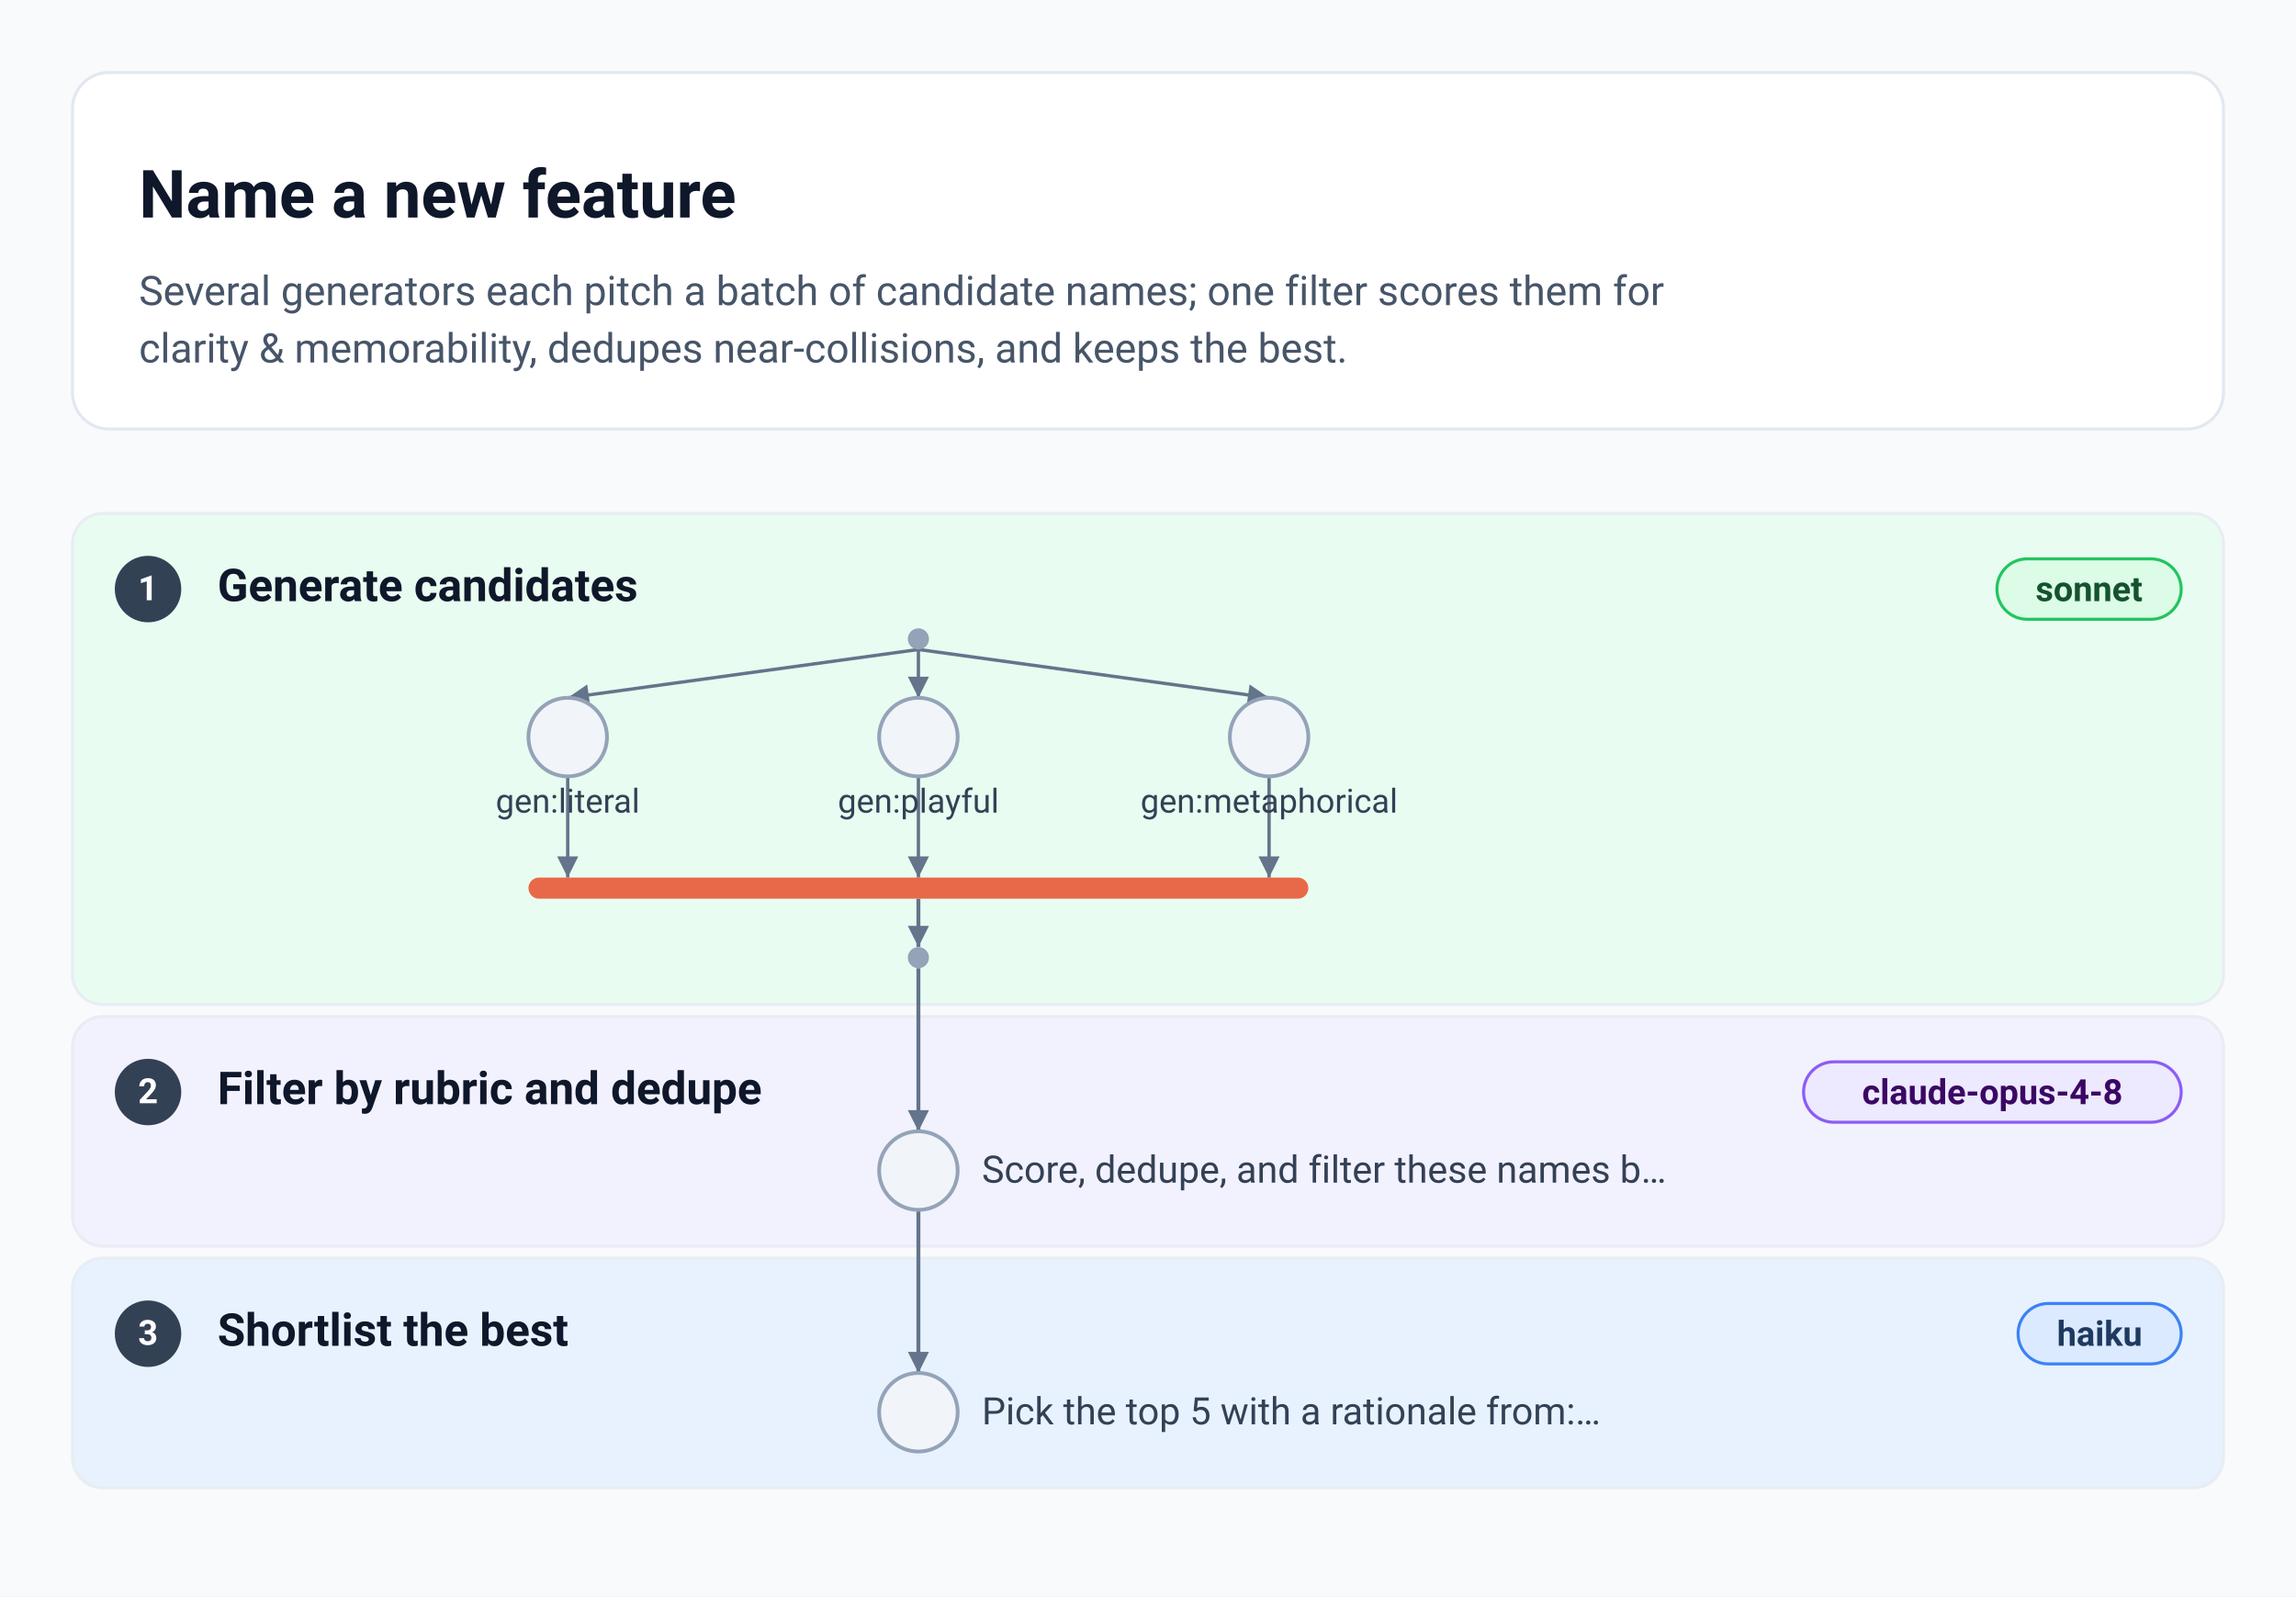
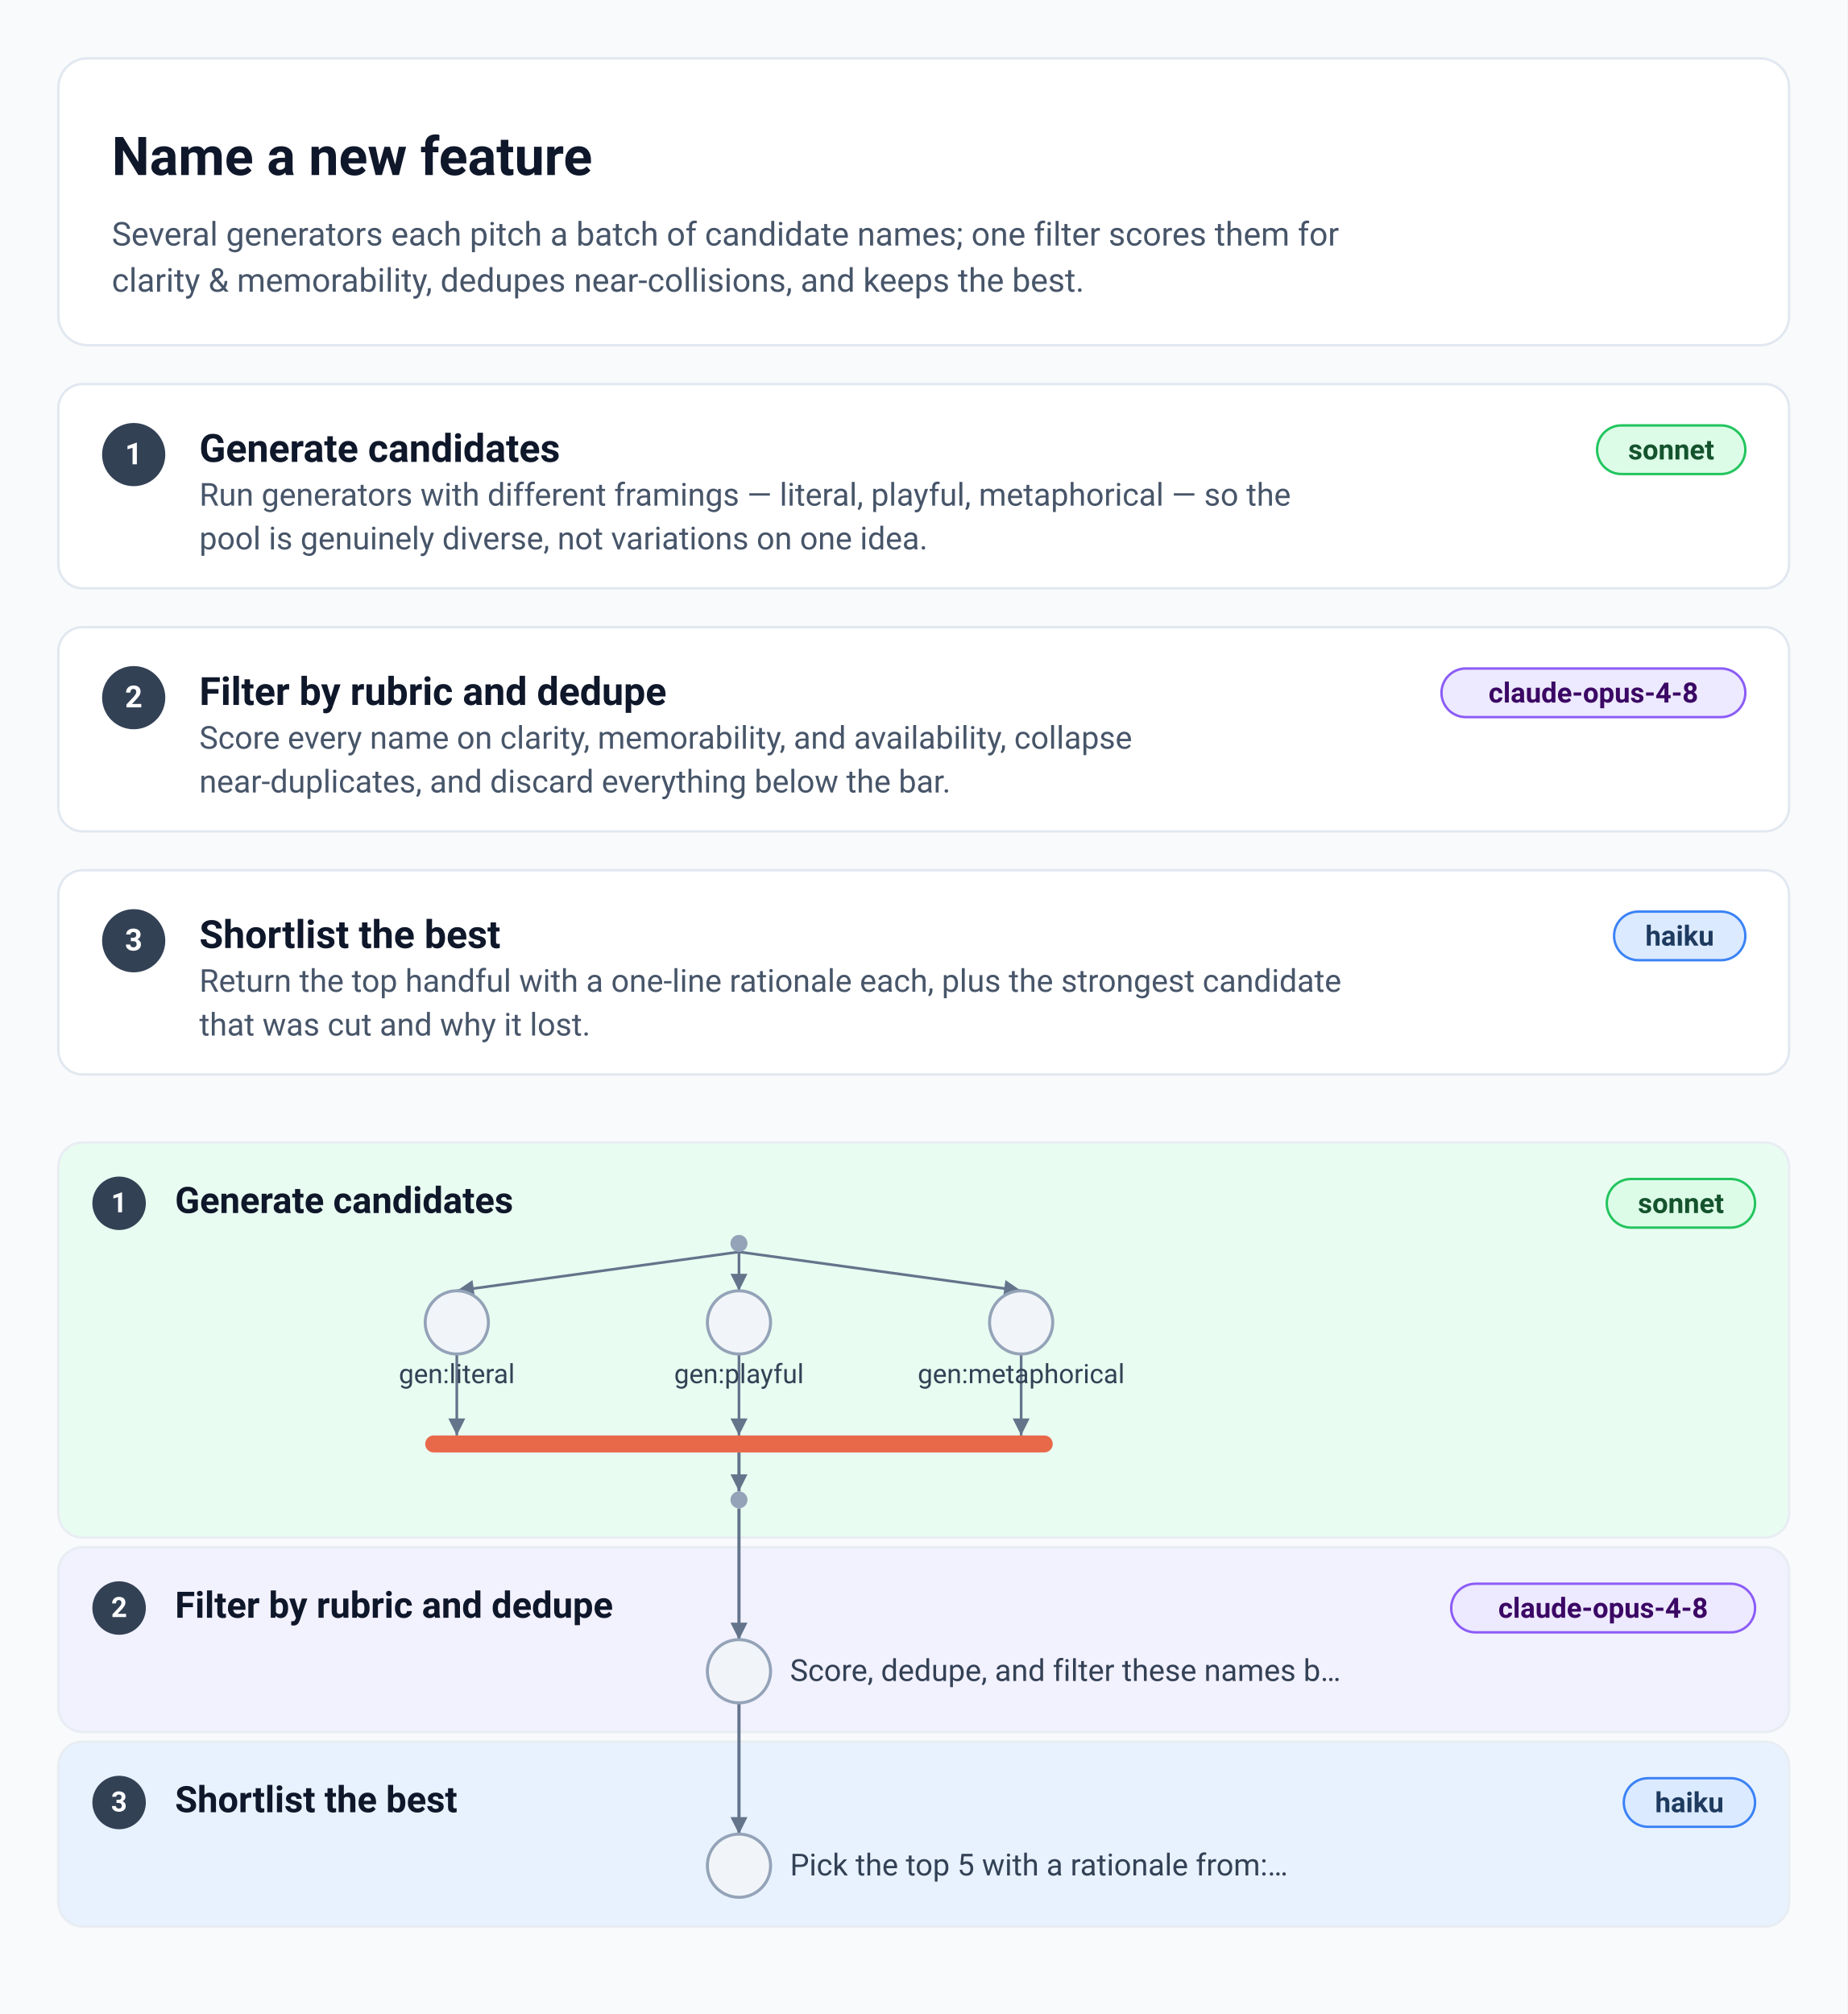
- <svg xmlns="http://www.w3.org/2000/svg" width="760" height="528.5" viewBox="0 0 760 528.5" font-family="-apple-system, BlinkMacSystemFont, 'Segoe UI', Roboto, Helvetica, Arial, sans-serif">
-   <rect width="760" height="528.5" fill="#f8fafc" />
+ <svg xmlns="http://www.w3.org/2000/svg" width="760" height="828.5" viewBox="0 0 760 828.5" font-family="-apple-system, BlinkMacSystemFont, 'Segoe UI', Roboto, Helvetica, Arial, sans-serif">
+   <rect width="760" height="828.5" fill="#f8fafc" />
  <g transform="translate(0 24)">
    <g class="header-card">
      <rect x="24" y="0" width="712" height="118" rx="12" fill="#ffffff" stroke="#e2e8f0" stroke-width="1" />
      <text x="46" y="48" font-size="22" fill="#0f172a" font-weight="700">Name a new feature</text>
      <text x="46" y="77" font-size="13.5" fill="#475569">Several generators each pitch a batch of candidate names; one filter scores them for</text>
      <text x="46" y="96" font-size="13.5" fill="#475569">clarity &amp; memorability, dedupes near-collisions, and keeps the best.</text>
    </g>
  </g>
-   <g class="topology" transform="translate(0 158)">
+   <g transform="translate(0 158)">
+     <g class="phase-card">
+       <rect x="24" y="0" width="712" height="84" rx="10" fill="#ffffff" stroke="#e2e8f0" stroke-width="1" />
+       <circle cx="55" cy="29" r="13" fill="#334155" />
+       <text x="55" y="33" font-size="12.5" fill="#ffffff" font-weight="700" text-anchor="middle">1</text>
+       <text x="82" y="32" font-size="16" fill="#0f172a" font-weight="700">Generate candidates</text>
+       <rect x="657" y="17" width="61" height="20" rx="10" fill="#dcfce7" stroke="#22c55e" stroke-width="1" />
+       <text x="687.5" y="31" font-size="11.5" fill="#14532d" font-weight="600" text-anchor="middle">sonnet</text>
+       <text x="82" y="50" font-size="13" fill="#475569">Run generators with different framings — literal, playful, metaphorical — so the</text>
+       <text x="82" y="68" font-size="13" fill="#475569">pool is genuinely diverse, not variations on one idea.</text>
+     </g>
+   </g>
+   <g transform="translate(0 258)">
+     <g class="phase-card">
+       <rect x="24" y="0" width="712" height="84" rx="10" fill="#ffffff" stroke="#e2e8f0" stroke-width="1" />
+       <circle cx="55" cy="29" r="13" fill="#334155" />
+       <text x="55" y="33" font-size="12.5" fill="#ffffff" font-weight="700" text-anchor="middle">2</text>
+       <text x="82" y="32" font-size="16" fill="#0f172a" font-weight="700">Filter by rubric and dedupe</text>
+       <rect x="593" y="17" width="125" height="20" rx="10" fill="#ede9fe" stroke="#8b5cf6" stroke-width="1" />
+       <text x="655.5" y="31" font-size="11.5" fill="#3b0764" font-weight="600" text-anchor="middle">claude-opus-4-8</text>
+       <text x="82" y="50" font-size="13" fill="#475569">Score every name on clarity, memorability, and availability, collapse</text>
+       <text x="82" y="68" font-size="13" fill="#475569">near-duplicates, and discard everything below the bar.</text>
+     </g>
+   </g>
+   <g transform="translate(0 358)">
+     <g class="phase-card">
+       <rect x="24" y="0" width="712" height="84" rx="10" fill="#ffffff" stroke="#e2e8f0" stroke-width="1" />
+       <circle cx="55" cy="29" r="13" fill="#334155" />
+       <text x="55" y="33" font-size="12.5" fill="#ffffff" font-weight="700" text-anchor="middle">3</text>
+       <text x="82" y="32" font-size="16" fill="#0f172a" font-weight="700">Shortlist the best</text>
+       <rect x="664" y="17" width="54" height="20" rx="10" fill="#dbeafe" stroke="#3b82f6" stroke-width="1" />
+       <text x="691" y="31" font-size="11.5" fill="#1e3a5f" font-weight="600" text-anchor="middle">haiku</text>
+       <text x="82" y="50" font-size="13" fill="#475569">Return the top handful with a one-line rationale each, plus the strongest candidate</text>
+       <text x="82" y="68" font-size="13" fill="#475569">that was cut and why it lost.</text>
+     </g>
+   </g>
+   <g class="topology" transform="translate(0 458)">
    <rect class="swimlane" x="24" y="12" width="712" height="162.5" rx="10" fill="#dcfce7" fill-opacity="0.55" stroke="#e8edf3" stroke-width="1" />
    <rect class="swimlane" x="24" y="178.5" width="712" height="76" rx="10" fill="#ede9fe" fill-opacity="0.55" stroke="#e8edf3" stroke-width="1" />
    <rect class="swimlane" x="24" y="258.5" width="712" height="76" rx="10" fill="#dbeafe" fill-opacity="0.55" stroke="#e8edf3" stroke-width="1" />
    <g class="edge">
      <path d="M 304 57 L 187.92 73" fill="none" stroke="#64748b" stroke-width="1.1" />
      <polygon points="187.92,73 194.38,68.58 195.33,75.51" fill="#64748b" />
    </g>
    <g class="edge">
      <path d="M 304 57 L 304 73" fill="none" stroke="#64748b" stroke-width="1.1" />
      <polygon points="304,73 300.5,66 307.5,66" fill="#64748b" />
    </g>
    <g class="edge">
      <path d="M 304 57 L 420.08 73" fill="none" stroke="#64748b" stroke-width="1.1" />
      <polygon points="420.08,73 412.67,75.51 413.62,68.58" fill="#64748b" />
    </g>
    <g class="edge">
      <path d="M 187.92 99 L 187.92 132.5" fill="none" stroke="#64748b" stroke-width="1.1" />
      <polygon points="187.92,132.5 184.42,125.5 191.42,125.5" fill="#64748b" />
    </g>
    <g class="edge">
      <path d="M 304 99 L 304 132.5" fill="none" stroke="#64748b" stroke-width="1.1" />
      <polygon points="304,132.5 300.5,125.5 307.5,125.5" fill="#64748b" />
    </g>
    <g class="edge">
      <path d="M 420.08 99 L 420.08 132.5" fill="none" stroke="#64748b" stroke-width="1.1" />
      <polygon points="420.08,132.5 416.58,125.5 423.58,125.5" fill="#64748b" />
    </g>
    <g class="edge">
      <path d="M 304 139.5 L 304 155.5" fill="none" stroke="#64748b" stroke-width="1.3" />
      <polygon points="304,155.5 300.5,148.5 307.5,148.5" fill="#64748b" />
    </g>
    <g class="edge">
      <path d="M 304 162.5 L 304 216.5" fill="none" stroke="#64748b" stroke-width="1.3" />
      <polygon points="304,216.5 300.5,209.5 307.5,209.5" fill="#64748b" />
    </g>
    <g class="edge">
      <path d="M 304 242.5 L 304 296.5" fill="none" stroke="#64748b" stroke-width="1.3" />
      <polygon points="304,296.5 300.5,289.5 307.5,289.5" fill="#64748b" />
    </g>
    <circle class="hub" cx="304" cy="53.5" r="3.5" fill="#94a3b8" />
    <g class="agent-node">
      <circle cx="187.92" cy="86" r="13" fill="#f1f5f9" stroke="#94a3b8" stroke-width="1.25" />
      <text x="187.92" y="111" font-size="11" fill="#334155" text-anchor="middle">gen:literal</text>
    </g>
    <g class="agent-node">
      <circle cx="304" cy="86" r="13" fill="#f1f5f9" stroke="#94a3b8" stroke-width="1.25" />
      <text x="304" y="111" font-size="11" fill="#334155" text-anchor="middle">gen:playful</text>
    </g>
    <g class="agent-node">
      <circle cx="420.08" cy="86" r="13" fill="#f1f5f9" stroke="#94a3b8" stroke-width="1.25" />
      <text x="420.08" y="111" font-size="11" fill="#334155" text-anchor="middle">gen:metaphorical</text>
    </g>
    <rect class="barrier" x="174.92" y="132.5" width="258.16" height="7" rx="3.5" fill="#e8694a" />
    <circle class="hub" cx="304" cy="159" r="3.5" fill="#94a3b8" />
    <g class="agent-node">
      <circle cx="304" cy="229.5" r="13" fill="#f1f5f9" stroke="#94a3b8" stroke-width="1.25" />
      <text x="325" y="233.5" font-size="12.5" fill="#334155">Score, dedupe, and filter these names b…</text>
    </g>
    <g class="agent-node">
      <circle cx="304" cy="309.5" r="13" fill="#f1f5f9" stroke="#94a3b8" stroke-width="1.25" />
      <text x="325" y="313.5" font-size="12.5" fill="#334155">Pick the top 5 with a rationale from:…</text>
    </g>
    <g class="lane-chrome">
      <circle cx="49" cy="37" r="11" fill="#334155" />
      <text x="49" y="40.7" font-size="11.5" fill="#ffffff" font-weight="700" text-anchor="middle">1</text>
      <text x="72" y="41" font-size="15" fill="#0f172a" font-weight="700">Generate candidates</text>
      <rect x="661" y="27" width="61" height="20" rx="10" fill="#dcfce7" stroke="#22c55e" stroke-width="1" />
      <text x="691.5" y="41" font-size="11.5" fill="#14532d" font-weight="600" text-anchor="middle">sonnet</text>
    </g>
    <g class="lane-chrome">
      <circle cx="49" cy="203.5" r="11" fill="#334155" />
      <text x="49" y="207.2" font-size="11.5" fill="#ffffff" font-weight="700" text-anchor="middle">2</text>
      <text x="72" y="207.5" font-size="15" fill="#0f172a" font-weight="700">Filter by rubric and dedupe</text>
      <rect x="597" y="193.5" width="125" height="20" rx="10" fill="#ede9fe" stroke="#8b5cf6" stroke-width="1" />
      <text x="659.5" y="207.5" font-size="11.5" fill="#3b0764" font-weight="600" text-anchor="middle">claude-opus-4-8</text>
    </g>
    <g class="lane-chrome">
      <circle cx="49" cy="283.5" r="11" fill="#334155" />
      <text x="49" y="287.2" font-size="11.5" fill="#ffffff" font-weight="700" text-anchor="middle">3</text>
      <text x="72" y="287.5" font-size="15" fill="#0f172a" font-weight="700">Shortlist the best</text>
      <rect x="668" y="273.5" width="54" height="20" rx="10" fill="#dbeafe" stroke="#3b82f6" stroke-width="1" />
      <text x="695" y="287.5" font-size="11.5" fill="#1e3a5f" font-weight="600" text-anchor="middle">haiku</text>
    </g>
  </g>
</svg>
